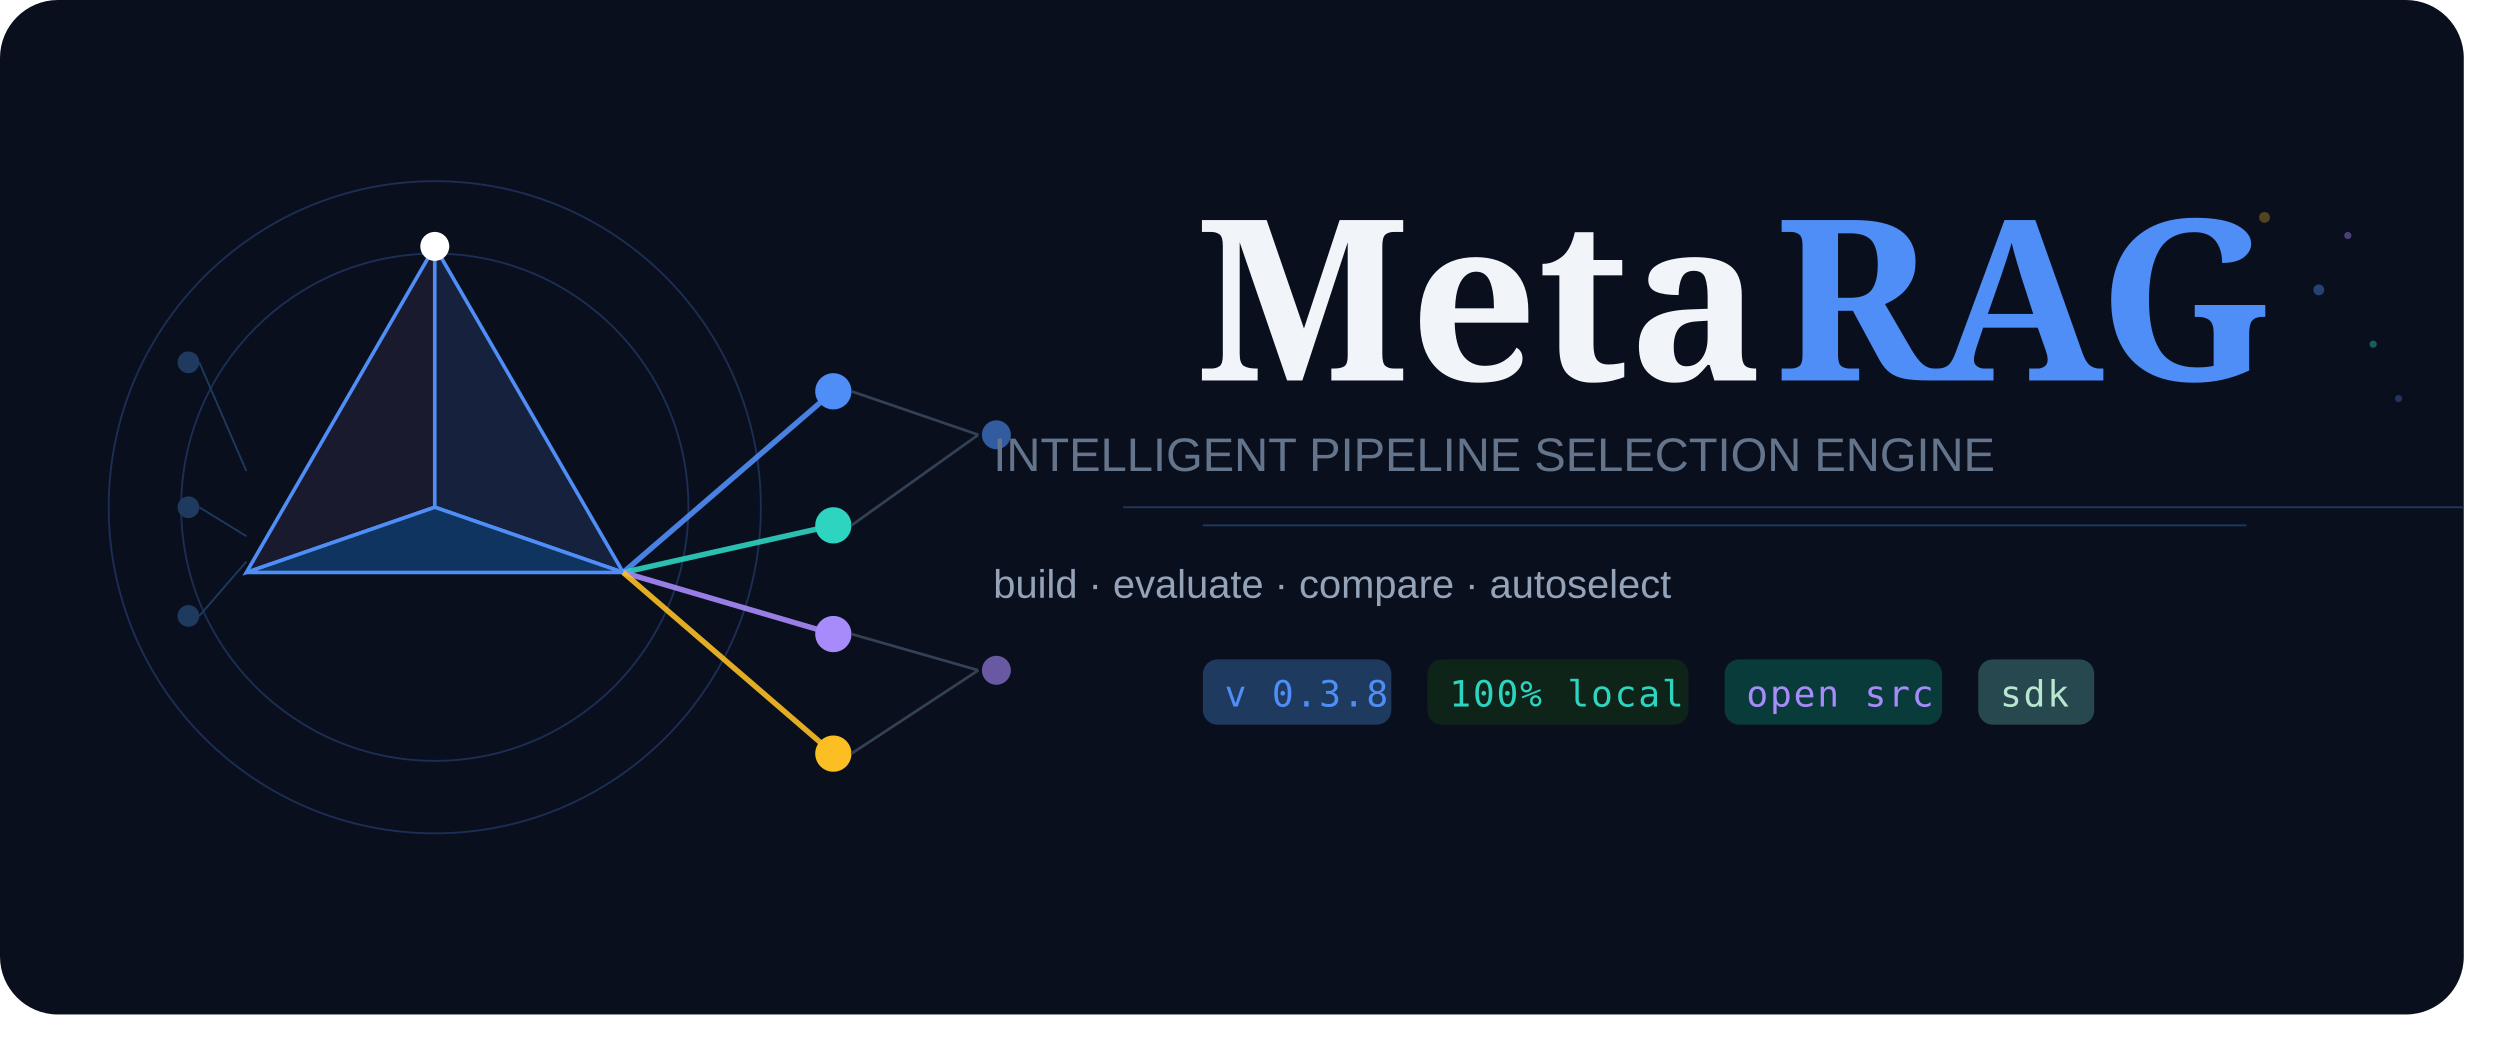
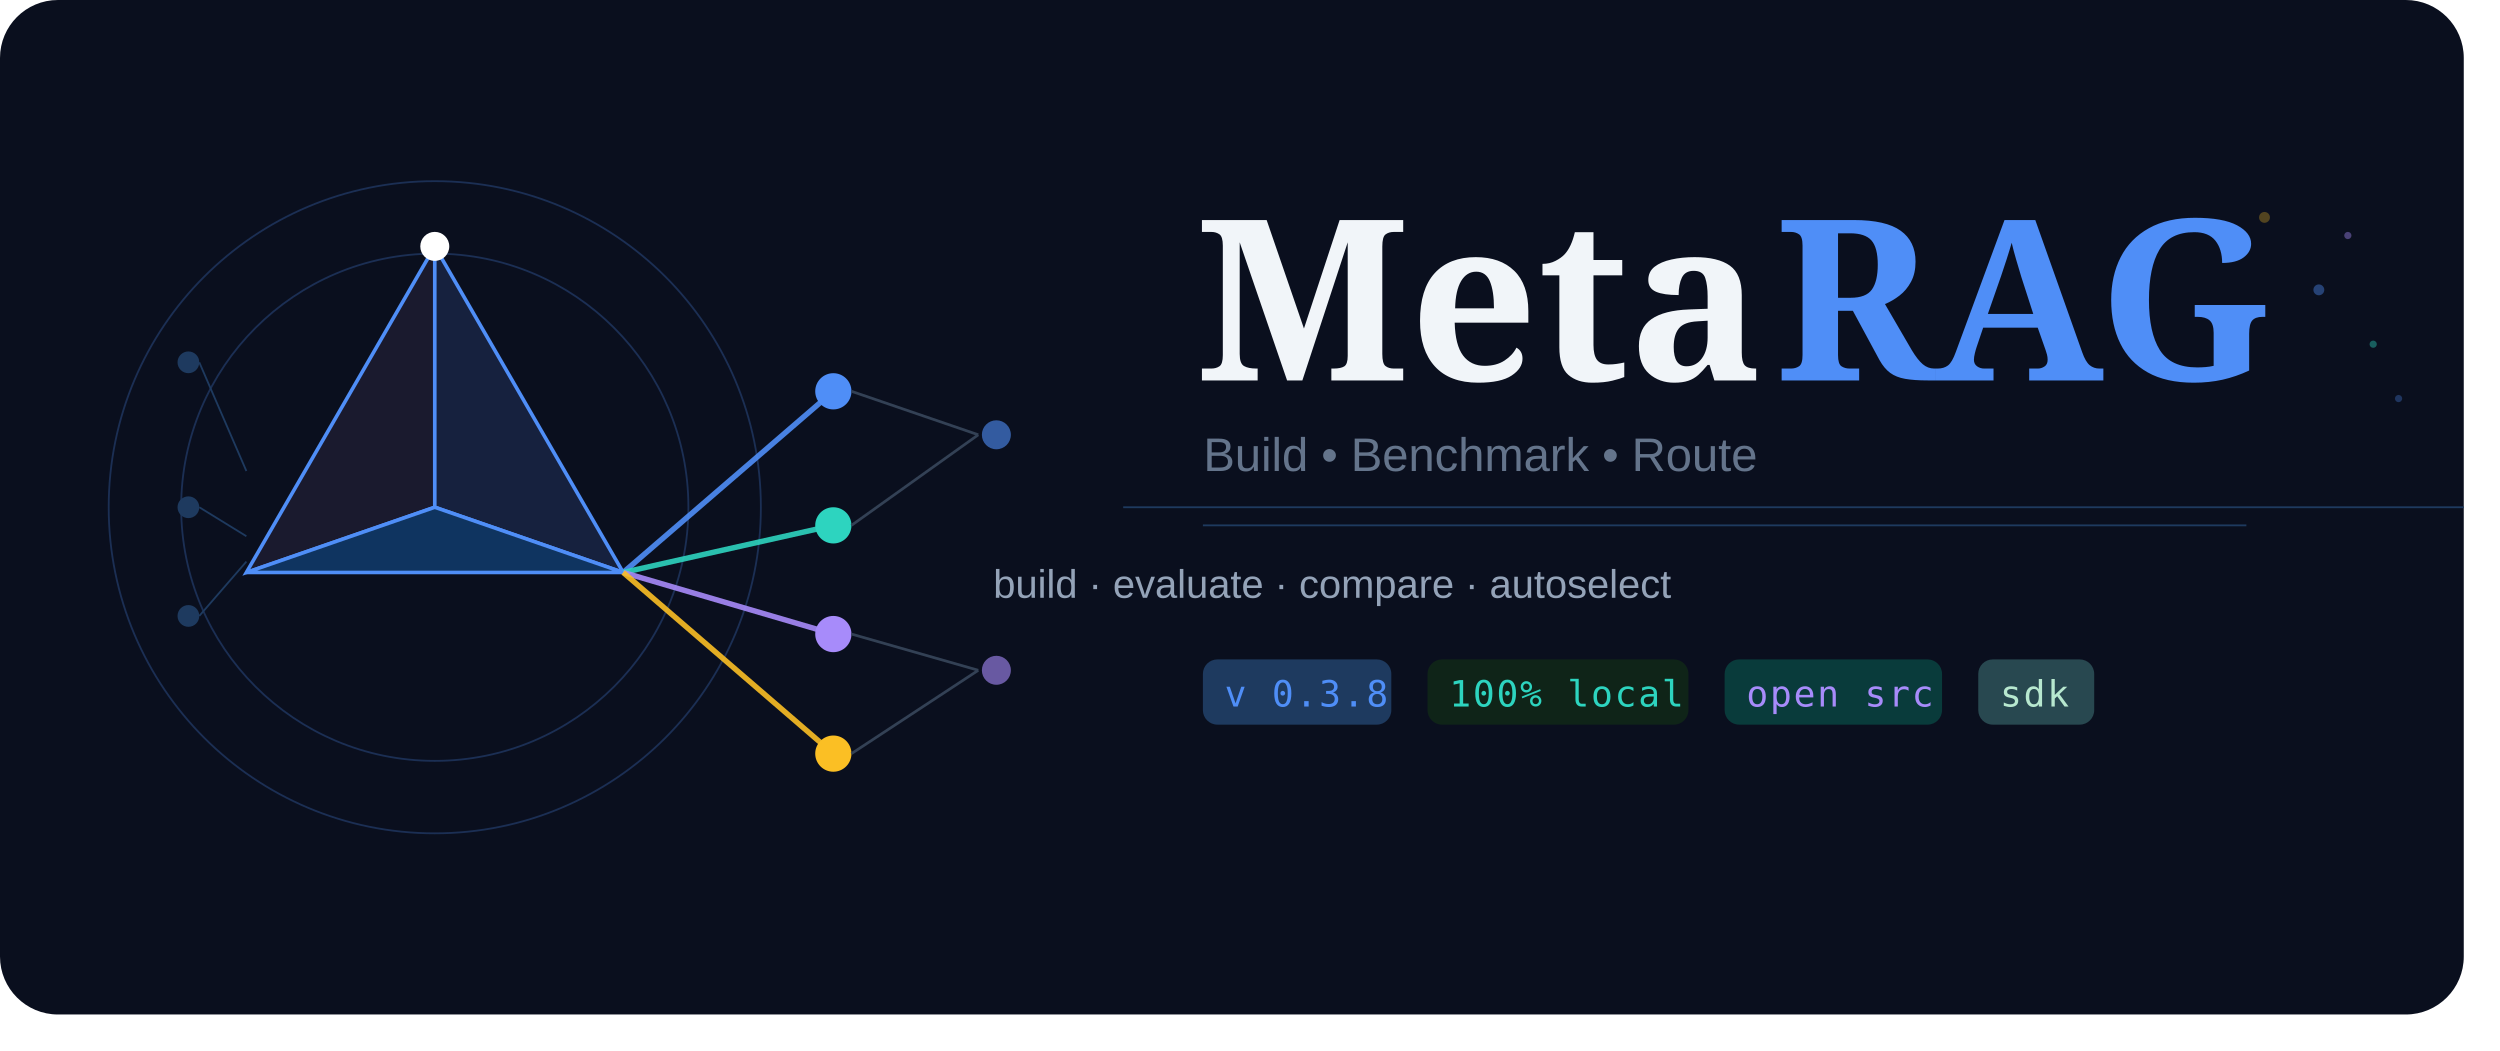
<svg xmlns="http://www.w3.org/2000/svg" width="100%" viewBox="0 0 690 290" role="img" style="">
  <defs>
    <marker id="arrow" viewBox="0 0 10 10" refX="8" refY="5" markerWidth="6" markerHeight="6" orient="auto-start-reverse">
      <path d="M2 1L8 5L2 9" fill="none" stroke="context-stroke" stroke-width="1.5" stroke-linecap="round" stroke-linejoin="round" />
    </marker>
  </defs>
  <rect width="680" height="280" fill="#0a0f1e" rx="16" style="fill:rgb(10, 15, 30);stroke:none;color:rgb(255, 255, 255);stroke-width:1px;stroke-linecap:butt;stroke-linejoin:miter;opacity:1;font-family:&quot;Anthropic Sans&quot;, -apple-system, BlinkMacSystemFont, &quot;Segoe UI&quot;, sans-serif;font-size:16px;font-weight:400;text-anchor:start;dominant-baseline:auto" />
  <circle cx="120" cy="140" r="90" style="fill:none;stroke:rgb(79, 142, 247);color:rgb(255, 255, 255);stroke-width:0.5px;stroke-linecap:butt;stroke-linejoin:miter;opacity:0.25;font-family:&quot;Anthropic Sans&quot;, -apple-system, BlinkMacSystemFont, &quot;Segoe UI&quot;, sans-serif;font-size:16px;font-weight:400;text-anchor:start;dominant-baseline:auto" />
  <circle cx="120" cy="140" r="70" style="fill:none;stroke:rgb(79, 142, 247);color:rgb(255, 255, 255);stroke-width:0.5px;stroke-linecap:butt;stroke-linejoin:miter;opacity:0.25;font-family:&quot;Anthropic Sans&quot;, -apple-system, BlinkMacSystemFont, &quot;Segoe UI&quot;, sans-serif;font-size:16px;font-weight:400;text-anchor:start;dominant-baseline:auto" />
  <polygon points="120,68 68,158 120,140" style="fill:rgb(26, 26, 46);stroke:rgb(79, 142, 247);color:rgb(255, 255, 255);stroke-width:1px;stroke-linecap:butt;stroke-linejoin:miter;opacity:1;font-family:&quot;Anthropic Sans&quot;, -apple-system, BlinkMacSystemFont, &quot;Segoe UI&quot;, sans-serif;font-size:16px;font-weight:400;text-anchor:start;dominant-baseline:auto" />
  <polygon points="120,68 172,158 120,140" style="fill:rgb(22, 33, 62);stroke:rgb(79, 142, 247);color:rgb(255, 255, 255);stroke-width:1px;stroke-linecap:butt;stroke-linejoin:miter;opacity:1;font-family:&quot;Anthropic Sans&quot;, -apple-system, BlinkMacSystemFont, &quot;Segoe UI&quot;, sans-serif;font-size:16px;font-weight:400;text-anchor:start;dominant-baseline:auto" />
  <polygon points="68,158 172,158 120,140" style="fill:rgb(15, 52, 96);stroke:rgb(79, 142, 247);color:rgb(255, 255, 255);stroke-width:1px;stroke-linecap:butt;stroke-linejoin:miter;opacity:1;font-family:&quot;Anthropic Sans&quot;, -apple-system, BlinkMacSystemFont, &quot;Segoe UI&quot;, sans-serif;font-size:16px;font-weight:400;text-anchor:start;dominant-baseline:auto" />
  <circle cx="120" cy="68" r="4" style="fill:rgb(255, 255, 255);stroke:none;color:rgb(255, 255, 255);stroke-width:1px;stroke-linecap:butt;stroke-linejoin:miter;opacity:1;font-family:&quot;Anthropic Sans&quot;, -apple-system, BlinkMacSystemFont, &quot;Segoe UI&quot;, sans-serif;font-size:16px;font-weight:400;text-anchor:start;dominant-baseline:auto" />
  <line x1="172" y1="158" x2="230" y2="108" style="fill:none;stroke:rgb(79, 142, 247);color:rgb(255, 255, 255);stroke-width:1.5px;stroke-linecap:butt;stroke-linejoin:miter;opacity:0.9;font-family:&quot;Anthropic Sans&quot;, -apple-system, BlinkMacSystemFont, &quot;Segoe UI&quot;, sans-serif;font-size:16px;font-weight:400;text-anchor:start;dominant-baseline:auto" />
  <line x1="172" y1="158" x2="230" y2="145" style="fill:none;stroke:rgb(45, 212, 191);color:rgb(255, 255, 255);stroke-width:1.5px;stroke-linecap:butt;stroke-linejoin:miter;opacity:0.9;font-family:&quot;Anthropic Sans&quot;, -apple-system, BlinkMacSystemFont, &quot;Segoe UI&quot;, sans-serif;font-size:16px;font-weight:400;text-anchor:start;dominant-baseline:auto" />
  <line x1="172" y1="158" x2="230" y2="175" style="fill:none;stroke:rgb(167, 139, 250);color:rgb(255, 255, 255);stroke-width:1.5px;stroke-linecap:butt;stroke-linejoin:miter;opacity:0.9;font-family:&quot;Anthropic Sans&quot;, -apple-system, BlinkMacSystemFont, &quot;Segoe UI&quot;, sans-serif;font-size:16px;font-weight:400;text-anchor:start;dominant-baseline:auto" />
  <line x1="172" y1="158" x2="230" y2="208" style="fill:none;stroke:rgb(251, 191, 36);color:rgb(255, 255, 255);stroke-width:1.5px;stroke-linecap:butt;stroke-linejoin:miter;opacity:0.9;font-family:&quot;Anthropic Sans&quot;, -apple-system, BlinkMacSystemFont, &quot;Segoe UI&quot;, sans-serif;font-size:16px;font-weight:400;text-anchor:start;dominant-baseline:auto" />
  <circle cx="230" cy="108" r="5" style="fill:rgb(79, 142, 247);stroke:none;color:rgb(255, 255, 255);stroke-width:1px;stroke-linecap:butt;stroke-linejoin:miter;opacity:1;font-family:&quot;Anthropic Sans&quot;, -apple-system, BlinkMacSystemFont, &quot;Segoe UI&quot;, sans-serif;font-size:16px;font-weight:400;text-anchor:start;dominant-baseline:auto" />
  <circle cx="230" cy="145" r="5" style="fill:rgb(45, 212, 191);stroke:none;color:rgb(255, 255, 255);stroke-width:1px;stroke-linecap:butt;stroke-linejoin:miter;opacity:1;font-family:&quot;Anthropic Sans&quot;, -apple-system, BlinkMacSystemFont, &quot;Segoe UI&quot;, sans-serif;font-size:16px;font-weight:400;text-anchor:start;dominant-baseline:auto" />
  <circle cx="230" cy="175" r="5" style="fill:rgb(167, 139, 250);stroke:none;color:rgb(255, 255, 255);stroke-width:1px;stroke-linecap:butt;stroke-linejoin:miter;opacity:1;font-family:&quot;Anthropic Sans&quot;, -apple-system, BlinkMacSystemFont, &quot;Segoe UI&quot;, sans-serif;font-size:16px;font-weight:400;text-anchor:start;dominant-baseline:auto" />
  <circle cx="230" cy="208" r="5" style="fill:rgb(251, 191, 36);stroke:none;color:rgb(255, 255, 255);stroke-width:1px;stroke-linecap:butt;stroke-linejoin:miter;opacity:1;font-family:&quot;Anthropic Sans&quot;, -apple-system, BlinkMacSystemFont, &quot;Segoe UI&quot;, sans-serif;font-size:16px;font-weight:400;text-anchor:start;dominant-baseline:auto" />
  <line x1="235" y1="108" x2="270" y2="120" style="fill:none;stroke:rgb(51, 65, 85);color:rgb(255, 255, 255);stroke-width:0.75px;stroke-linecap:butt;stroke-linejoin:miter;opacity:1;font-family:&quot;Anthropic Sans&quot;, -apple-system, BlinkMacSystemFont, &quot;Segoe UI&quot;, sans-serif;font-size:16px;font-weight:400;text-anchor:start;dominant-baseline:auto" />
  <line x1="235" y1="145" x2="270" y2="120" style="fill:none;stroke:rgb(51, 65, 85);color:rgb(255, 255, 255);stroke-width:0.75px;stroke-linecap:butt;stroke-linejoin:miter;opacity:1;font-family:&quot;Anthropic Sans&quot;, -apple-system, BlinkMacSystemFont, &quot;Segoe UI&quot;, sans-serif;font-size:16px;font-weight:400;text-anchor:start;dominant-baseline:auto" />
  <line x1="235" y1="175" x2="270" y2="185" style="fill:none;stroke:rgb(51, 65, 85);color:rgb(255, 255, 255);stroke-width:0.75px;stroke-linecap:butt;stroke-linejoin:miter;opacity:1;font-family:&quot;Anthropic Sans&quot;, -apple-system, BlinkMacSystemFont, &quot;Segoe UI&quot;, sans-serif;font-size:16px;font-weight:400;text-anchor:start;dominant-baseline:auto" />
  <line x1="235" y1="208" x2="270" y2="185" style="fill:none;stroke:rgb(51, 65, 85);color:rgb(255, 255, 255);stroke-width:0.75px;stroke-linecap:butt;stroke-linejoin:miter;opacity:1;font-family:&quot;Anthropic Sans&quot;, -apple-system, BlinkMacSystemFont, &quot;Segoe UI&quot;, sans-serif;font-size:16px;font-weight:400;text-anchor:start;dominant-baseline:auto" />
  <circle cx="275" cy="120" r="4" style="fill:#4f8ef7; opacity:0.6;;fill:rgb(79, 142, 247);stroke:none;color:rgb(255, 255, 255);stroke-width:1px;stroke-linecap:butt;stroke-linejoin:miter;opacity:0.6;font-family:&quot;Anthropic Sans&quot;, -apple-system, BlinkMacSystemFont, &quot;Segoe UI&quot;, sans-serif;font-size:16px;font-weight:400;text-anchor:start;dominant-baseline:auto" />
  <circle cx="275" cy="185" r="4" style="fill:#a78bfa; opacity:0.6;;fill:rgb(167, 139, 250);stroke:none;color:rgb(255, 255, 255);stroke-width:1px;stroke-linecap:butt;stroke-linejoin:miter;opacity:0.6;font-family:&quot;Anthropic Sans&quot;, -apple-system, BlinkMacSystemFont, &quot;Segoe UI&quot;, sans-serif;font-size:16px;font-weight:400;text-anchor:start;dominant-baseline:auto" />
  <line x1="55" y1="100" x2="68" y2="130" style="stroke:#1e3a5f; stroke-width:0.5; fill:none;;fill:none;stroke:rgb(30, 58, 95);color:rgb(255, 255, 255);stroke-width:0.5px;stroke-linecap:butt;stroke-linejoin:miter;opacity:1;font-family:&quot;Anthropic Sans&quot;, -apple-system, BlinkMacSystemFont, &quot;Segoe UI&quot;, sans-serif;font-size:16px;font-weight:400;text-anchor:start;dominant-baseline:auto" />
  <line x1="55" y1="170" x2="68" y2="155" style="stroke:#1e3a5f; stroke-width:0.5; fill:none;;fill:none;stroke:rgb(30, 58, 95);color:rgb(255, 255, 255);stroke-width:0.5px;stroke-linecap:butt;stroke-linejoin:miter;opacity:1;font-family:&quot;Anthropic Sans&quot;, -apple-system, BlinkMacSystemFont, &quot;Segoe UI&quot;, sans-serif;font-size:16px;font-weight:400;text-anchor:start;dominant-baseline:auto" />
  <line x1="55" y1="140" x2="68" y2="148" style="stroke:#1e3a5f; stroke-width:0.5; fill:none;;fill:none;stroke:rgb(30, 58, 95);color:rgb(255, 255, 255);stroke-width:0.5px;stroke-linecap:butt;stroke-linejoin:miter;opacity:1;font-family:&quot;Anthropic Sans&quot;, -apple-system, BlinkMacSystemFont, &quot;Segoe UI&quot;, sans-serif;font-size:16px;font-weight:400;text-anchor:start;dominant-baseline:auto" />
  <circle cx="52" cy="100" r="3" style="fill:#1e3a5f;;fill:rgb(30, 58, 95);stroke:none;color:rgb(255, 255, 255);stroke-width:1px;stroke-linecap:butt;stroke-linejoin:miter;opacity:1;font-family:&quot;Anthropic Sans&quot;, -apple-system, BlinkMacSystemFont, &quot;Segoe UI&quot;, sans-serif;font-size:16px;font-weight:400;text-anchor:start;dominant-baseline:auto" />
  <circle cx="52" cy="140" r="3" style="fill:#1e3a5f;;fill:rgb(30, 58, 95);stroke:none;color:rgb(255, 255, 255);stroke-width:1px;stroke-linecap:butt;stroke-linejoin:miter;opacity:1;font-family:&quot;Anthropic Sans&quot;, -apple-system, BlinkMacSystemFont, &quot;Segoe UI&quot;, sans-serif;font-size:16px;font-weight:400;text-anchor:start;dominant-baseline:auto" />
  <circle cx="52" cy="170" r="3" style="fill:#1e3a5f;;fill:rgb(30, 58, 95);stroke:none;color:rgb(255, 255, 255);stroke-width:1px;stroke-linecap:butt;stroke-linejoin:miter;opacity:1;font-family:&quot;Anthropic Sans&quot;, -apple-system, BlinkMacSystemFont, &quot;Segoe UI&quot;, sans-serif;font-size:16px;font-weight:400;text-anchor:start;dominant-baseline:auto" />
  <line x1="310" y1="140" x2="680" y2="140" style="fill:rgb(0, 0, 0);stroke:rgb(30, 58, 95);color:rgb(255, 255, 255);stroke-width:0.5px;stroke-linecap:butt;stroke-linejoin:miter;opacity:1;font-family:&quot;Anthropic Sans&quot;, -apple-system, BlinkMacSystemFont, &quot;Segoe UI&quot;, sans-serif;font-size:16px;font-weight:400;text-anchor:start;dominant-baseline:auto" />
  <text x="330" y="105" style="fill:rgb(241, 245, 249);stroke:none;color:rgb(255, 255, 255);stroke-width:1px;stroke-linecap:butt;stroke-linejoin:miter;opacity:1;font-family:Georgia, serif;font-size:62px;font-weight:700;text-anchor:start;dominant-baseline:auto">Meta</text>
  <text x="490" y="105" style="fill:rgb(79, 142, 247);stroke:none;color:rgb(255, 255, 255);stroke-width:1px;stroke-linecap:butt;stroke-linejoin:miter;opacity:1;font-family:Georgia, serif;font-size:62px;font-weight:700;text-anchor:start;dominant-baseline:auto">RAG</text>
-   <text x="274.15" y="130" style="fill:rgb(100, 116, 139);stroke:none;color:rgb(255, 255, 255);stroke-width:1px;stroke-linecap:butt;stroke-linejoin:miter;opacity:1;font-family:Arial, sans-serif;font-size:13px;font-weight:400;text-anchor:start;dominant-baseline:auto">INTELLIGENT PIPELINE SELECTION ENGINE</text>
+   <text x="332.15" y="130" style="fill:rgb(100, 116, 139);stroke:none;color:rgb(255, 255, 255);stroke-width:1px;stroke-linecap:butt;stroke-linejoin:miter;opacity:1;font-family:Arial, sans-serif;font-size:13px;font-weight:400;text-anchor:start;dominant-baseline:auto">         Build • Benchmark • Route</text>
  <line x1="332" y1="145" x2="620" y2="145" style="stroke:#1e3a5f; stroke-width:0.5;;fill:rgb(0, 0, 0);stroke:rgb(30, 58, 95);color:rgb(255, 255, 255);stroke-width:0.5px;stroke-linecap:butt;stroke-linejoin:miter;opacity:1;font-family:&quot;Anthropic Sans&quot;, -apple-system, BlinkMacSystemFont, &quot;Segoe UI&quot;, sans-serif;font-size:16px;font-weight:400;text-anchor:start;dominant-baseline:auto" />
  <text x="274.15" y="165" style="fill:rgb(148, 163, 184);stroke:none;color:rgb(255, 255, 255);stroke-width:1px;stroke-linecap:butt;stroke-linejoin:miter;opacity:1;font-family:Arial, sans-serif;font-size:11px;font-weight:400;text-anchor:start;dominant-baseline:auto">build  ·  evaluate  ·  compare  ·  autoselect</text>
  <rect x="332" y="182" width="52" height="18" rx="4" style="fill:#1e3a5f;;fill:rgb(30, 58, 95);stroke:none;color:rgb(255, 255, 255);stroke-width:1px;stroke-linecap:butt;stroke-linejoin:miter;opacity:1;font-family:&quot;Anthropic Sans&quot;, -apple-system, BlinkMacSystemFont, &quot;Segoe UI&quot;, sans-serif;font-size:16px;font-weight:400;text-anchor:start;dominant-baseline:auto" />
  <text x="338" y="195" style="fill:#4f8ef7; font-family:monospace; font-size:10px; letter-spacing:0.5px;;fill:rgb(79, 142, 247);stroke:none;color:rgb(255, 255, 255);stroke-width:1px;stroke-linecap:butt;stroke-linejoin:miter;opacity:1;font-family:monospace;font-size:10px;font-weight:400;text-anchor:start;dominant-baseline:auto">v 0.3.8</text>
  <rect x="394" y="182" width="72" height="18" rx="4" style="fill:#0f2418;;fill:rgb(15, 36, 24);stroke:none;color:rgb(255, 255, 255);stroke-width:1px;stroke-linecap:butt;stroke-linejoin:miter;opacity:1;font-family:&quot;Anthropic Sans&quot;, -apple-system, BlinkMacSystemFont, &quot;Segoe UI&quot;, sans-serif;font-size:16px;font-weight:400;text-anchor:start;dominant-baseline:auto" />
  <text x="400" y="195" style="fill:#2dd4bf; font-family:monospace; font-size:10px; letter-spacing:0.5px;;fill:rgb(45, 212, 191);stroke:none;color:rgb(255, 255, 255);stroke-width:1px;stroke-linecap:butt;stroke-linejoin:miter;opacity:1;font-family:monospace;font-size:10px;font-weight:400;text-anchor:start;dominant-baseline:auto">100% local</text>
  <rect x="476" y="182" width="60" height="18" rx="4" style="fill:#1a1030;;fill:rgb(9, 59, 59);stroke:none;color:rgb(255, 255, 255);stroke-width:1px;stroke-linecap:butt;stroke-linejoin:miter;opacity:1;font-family:&quot;Anthropic Sans&quot;, -apple-system, BlinkMacSystemFont, &quot;Segoe UI&quot;, sans-serif;font-size:16px;font-weight:400;text-anchor:start;dominant-baseline:auto" />
  <text x="482" y="195" style="fill:#a78bfa; font-family:monospace; font-size:10px; letter-spacing:0.5px;;fill:rgb(167, 139, 250);stroke:none;color:rgb(255, 255, 255);stroke-width:1px;stroke-linecap:butt;stroke-linejoin:miter;opacity:1;font-family:monospace;font-size:10px;font-weight:400;text-anchor:start;dominant-baseline:auto">open src</text>
  <rect x="546" y="182" width="32" height="18" rx="4" style="fill:#1a1030;;fill:rgb(40, 72, 80);stroke:none;color:rgb(255, 255, 255);stroke-width:1px;stroke-linecap:butt;stroke-linejoin:miter;opacity:1;font-family:&quot;Anthropic Sans&quot;, -apple-system, BlinkMacSystemFont, &quot;Segoe UI&quot;, sans-serif;font-size:16px;font-weight:400;text-anchor:start;dominant-baseline:auto" />
  <text x="552" y="195" style="fill:#a78bfa; font-family:monospace; font-size:10px; letter-spacing:0.5px;;fill:rgb(183, 232, 207);stroke:none;color:rgb(255, 255, 255);stroke-width:1px;stroke-linecap:butt;stroke-linejoin:miter;opacity:1;font-family:monospace;font-size:10px;font-weight:400;text-anchor:start;dominant-baseline:auto">sdk</text>
  <circle cx="640" cy="80" r="1.5" style="fill:#4f8ef7; opacity:0.4;;fill:rgb(79, 142, 247);stroke:none;color:rgb(255, 255, 255);stroke-width:1px;stroke-linecap:butt;stroke-linejoin:miter;opacity:0.4;font-family:&quot;Anthropic Sans&quot;, -apple-system, BlinkMacSystemFont, &quot;Segoe UI&quot;, sans-serif;font-size:16px;font-weight:400;text-anchor:start;dominant-baseline:auto" />
  <circle cx="655" cy="95" r="1" style="fill:#2dd4bf; opacity:0.4;;fill:rgb(45, 212, 191);stroke:none;color:rgb(255, 255, 255);stroke-width:1px;stroke-linecap:butt;stroke-linejoin:miter;opacity:0.4;font-family:&quot;Anthropic Sans&quot;, -apple-system, BlinkMacSystemFont, &quot;Segoe UI&quot;, sans-serif;font-size:16px;font-weight:400;text-anchor:start;dominant-baseline:auto" />
  <circle cx="648" cy="65" r="1" style="fill:#a78bfa; opacity:0.4;;fill:rgb(167, 139, 250);stroke:none;color:rgb(255, 255, 255);stroke-width:1px;stroke-linecap:butt;stroke-linejoin:miter;opacity:0.4;font-family:&quot;Anthropic Sans&quot;, -apple-system, BlinkMacSystemFont, &quot;Segoe UI&quot;, sans-serif;font-size:16px;font-weight:400;text-anchor:start;dominant-baseline:auto" />
  <circle cx="625" cy="60" r="1.5" style="fill:#fbbf24; opacity:0.3;;fill:rgb(251, 191, 36);stroke:none;color:rgb(255, 255, 255);stroke-width:1px;stroke-linecap:butt;stroke-linejoin:miter;opacity:0.3;font-family:&quot;Anthropic Sans&quot;, -apple-system, BlinkMacSystemFont, &quot;Segoe UI&quot;, sans-serif;font-size:16px;font-weight:400;text-anchor:start;dominant-baseline:auto" />
  <circle cx="662" cy="110" r="1" style="fill:#4f8ef7; opacity:0.3;;fill:rgb(79, 142, 247);stroke:none;color:rgb(255, 255, 255);stroke-width:1px;stroke-linecap:butt;stroke-linejoin:miter;opacity:0.3;font-family:&quot;Anthropic Sans&quot;, -apple-system, BlinkMacSystemFont, &quot;Segoe UI&quot;, sans-serif;font-size:16px;font-weight:400;text-anchor:start;dominant-baseline:auto" />
</svg>
